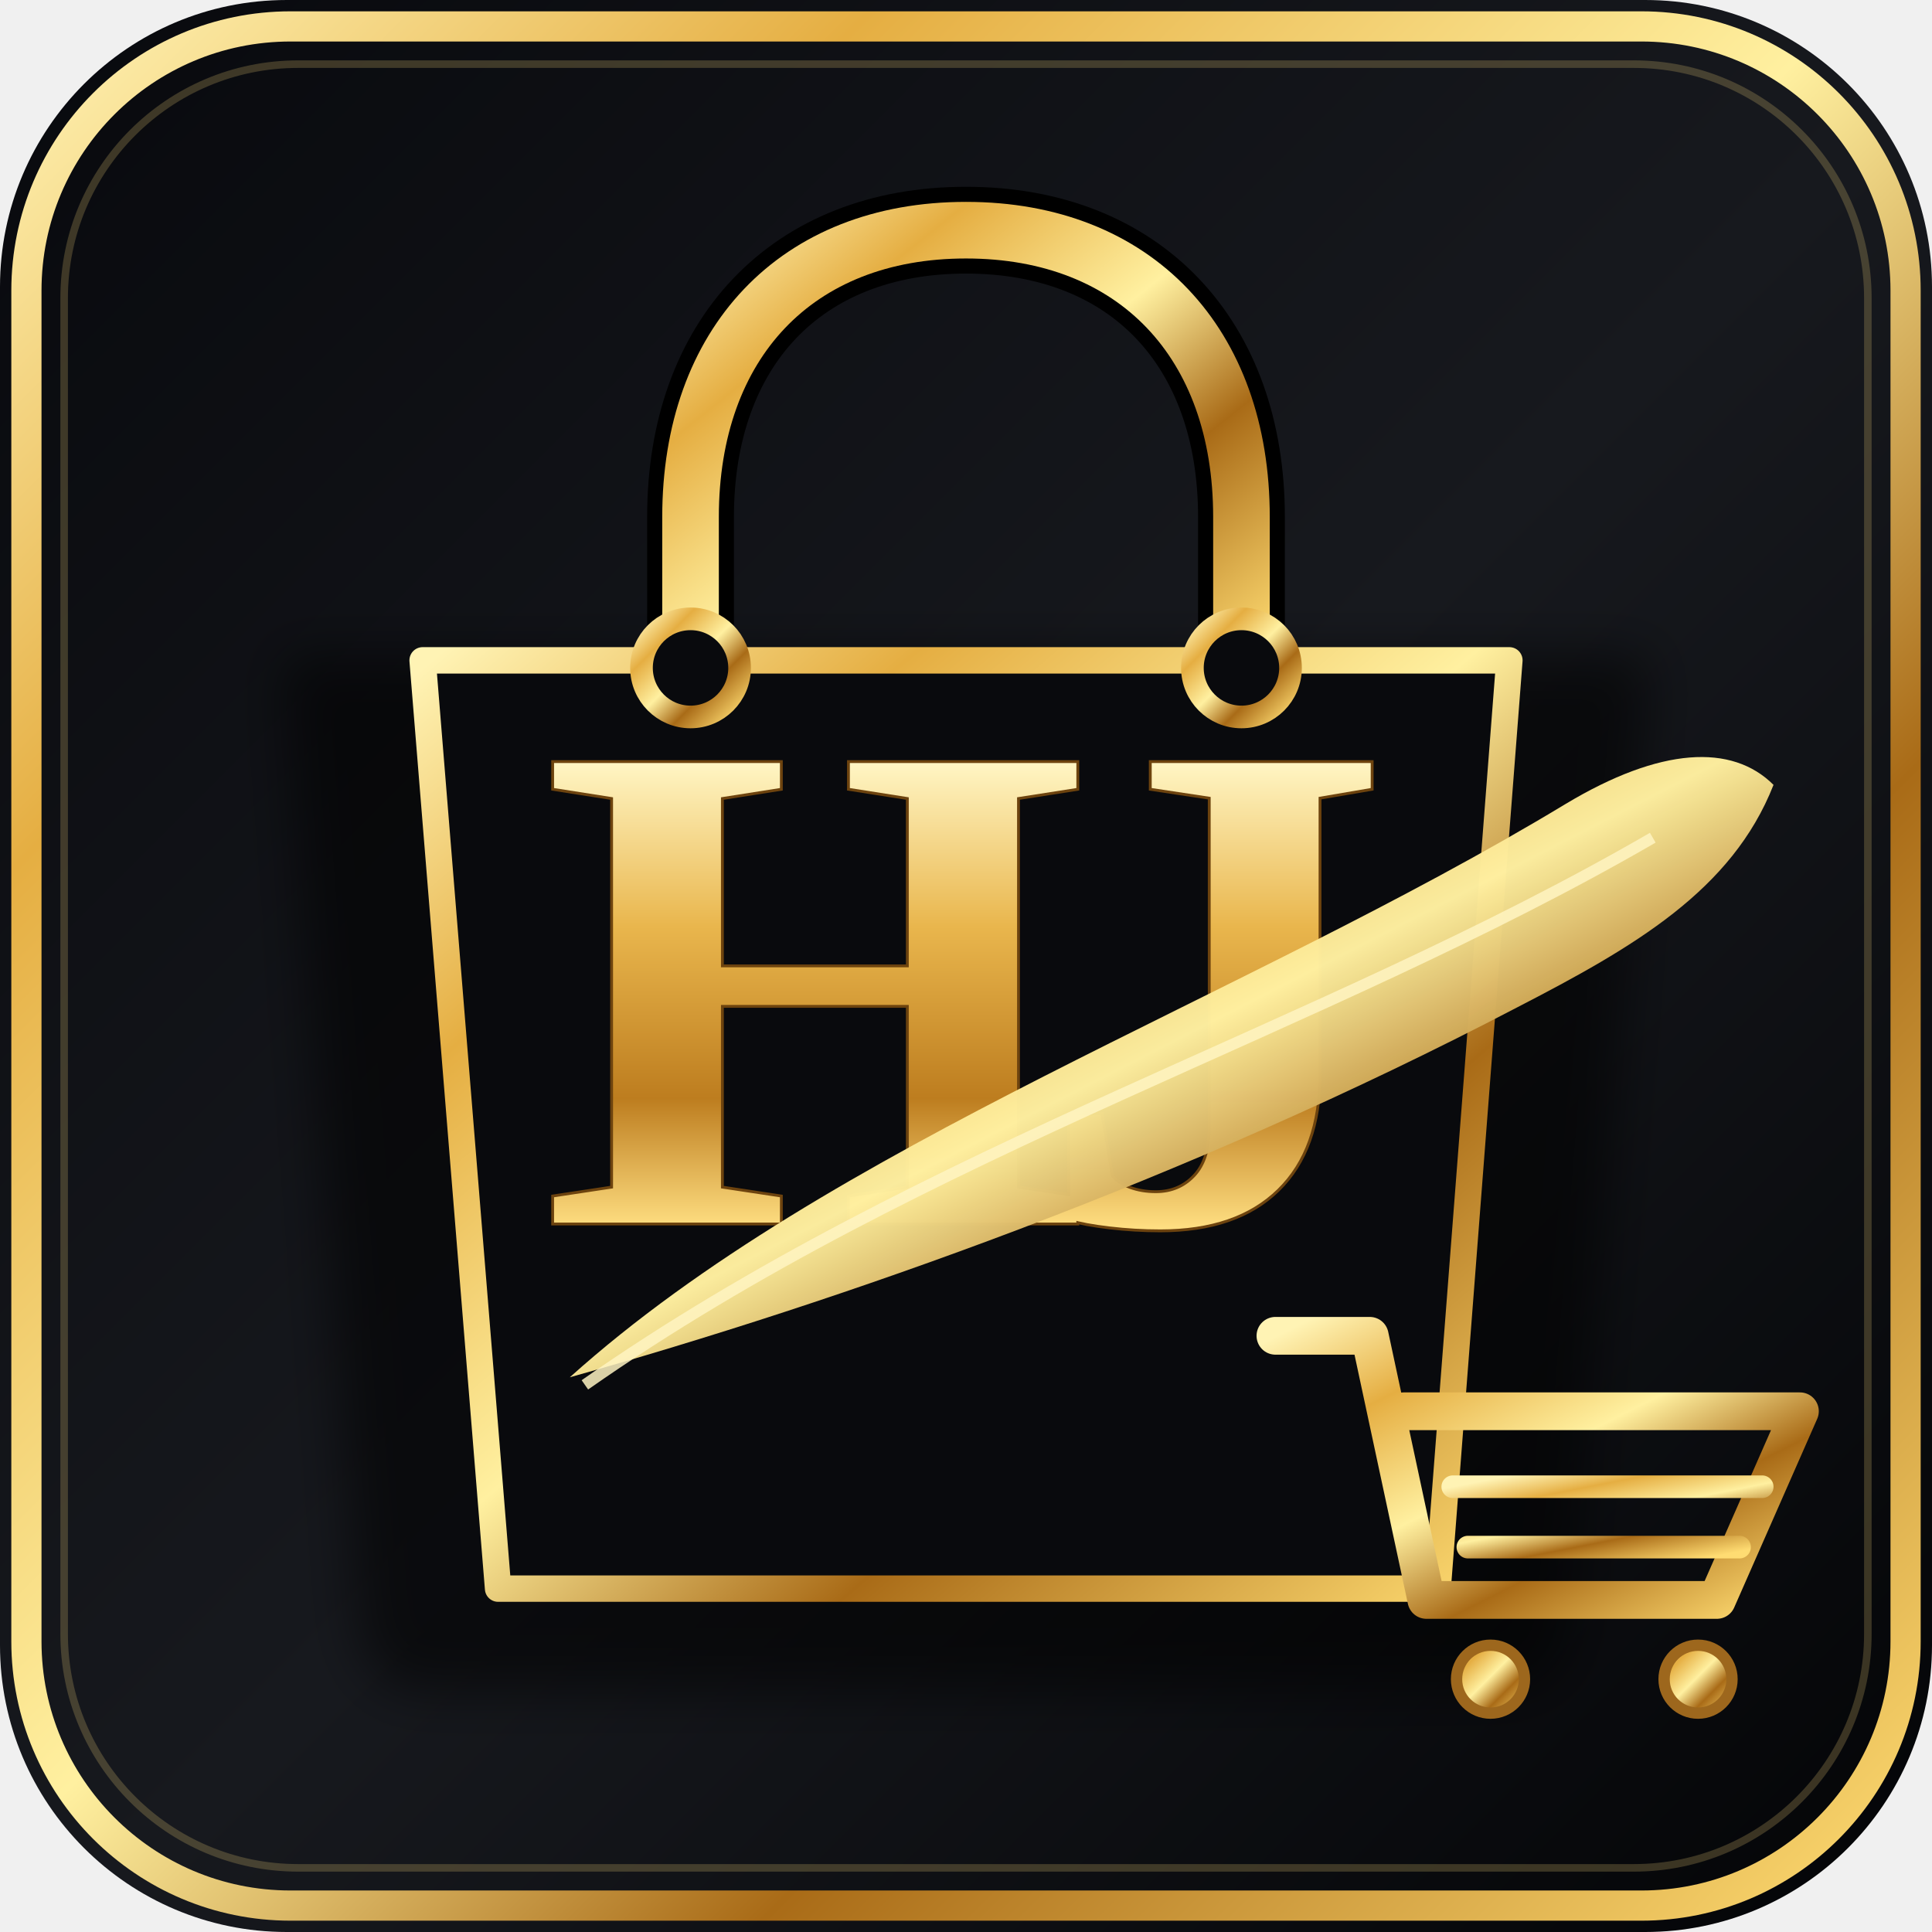
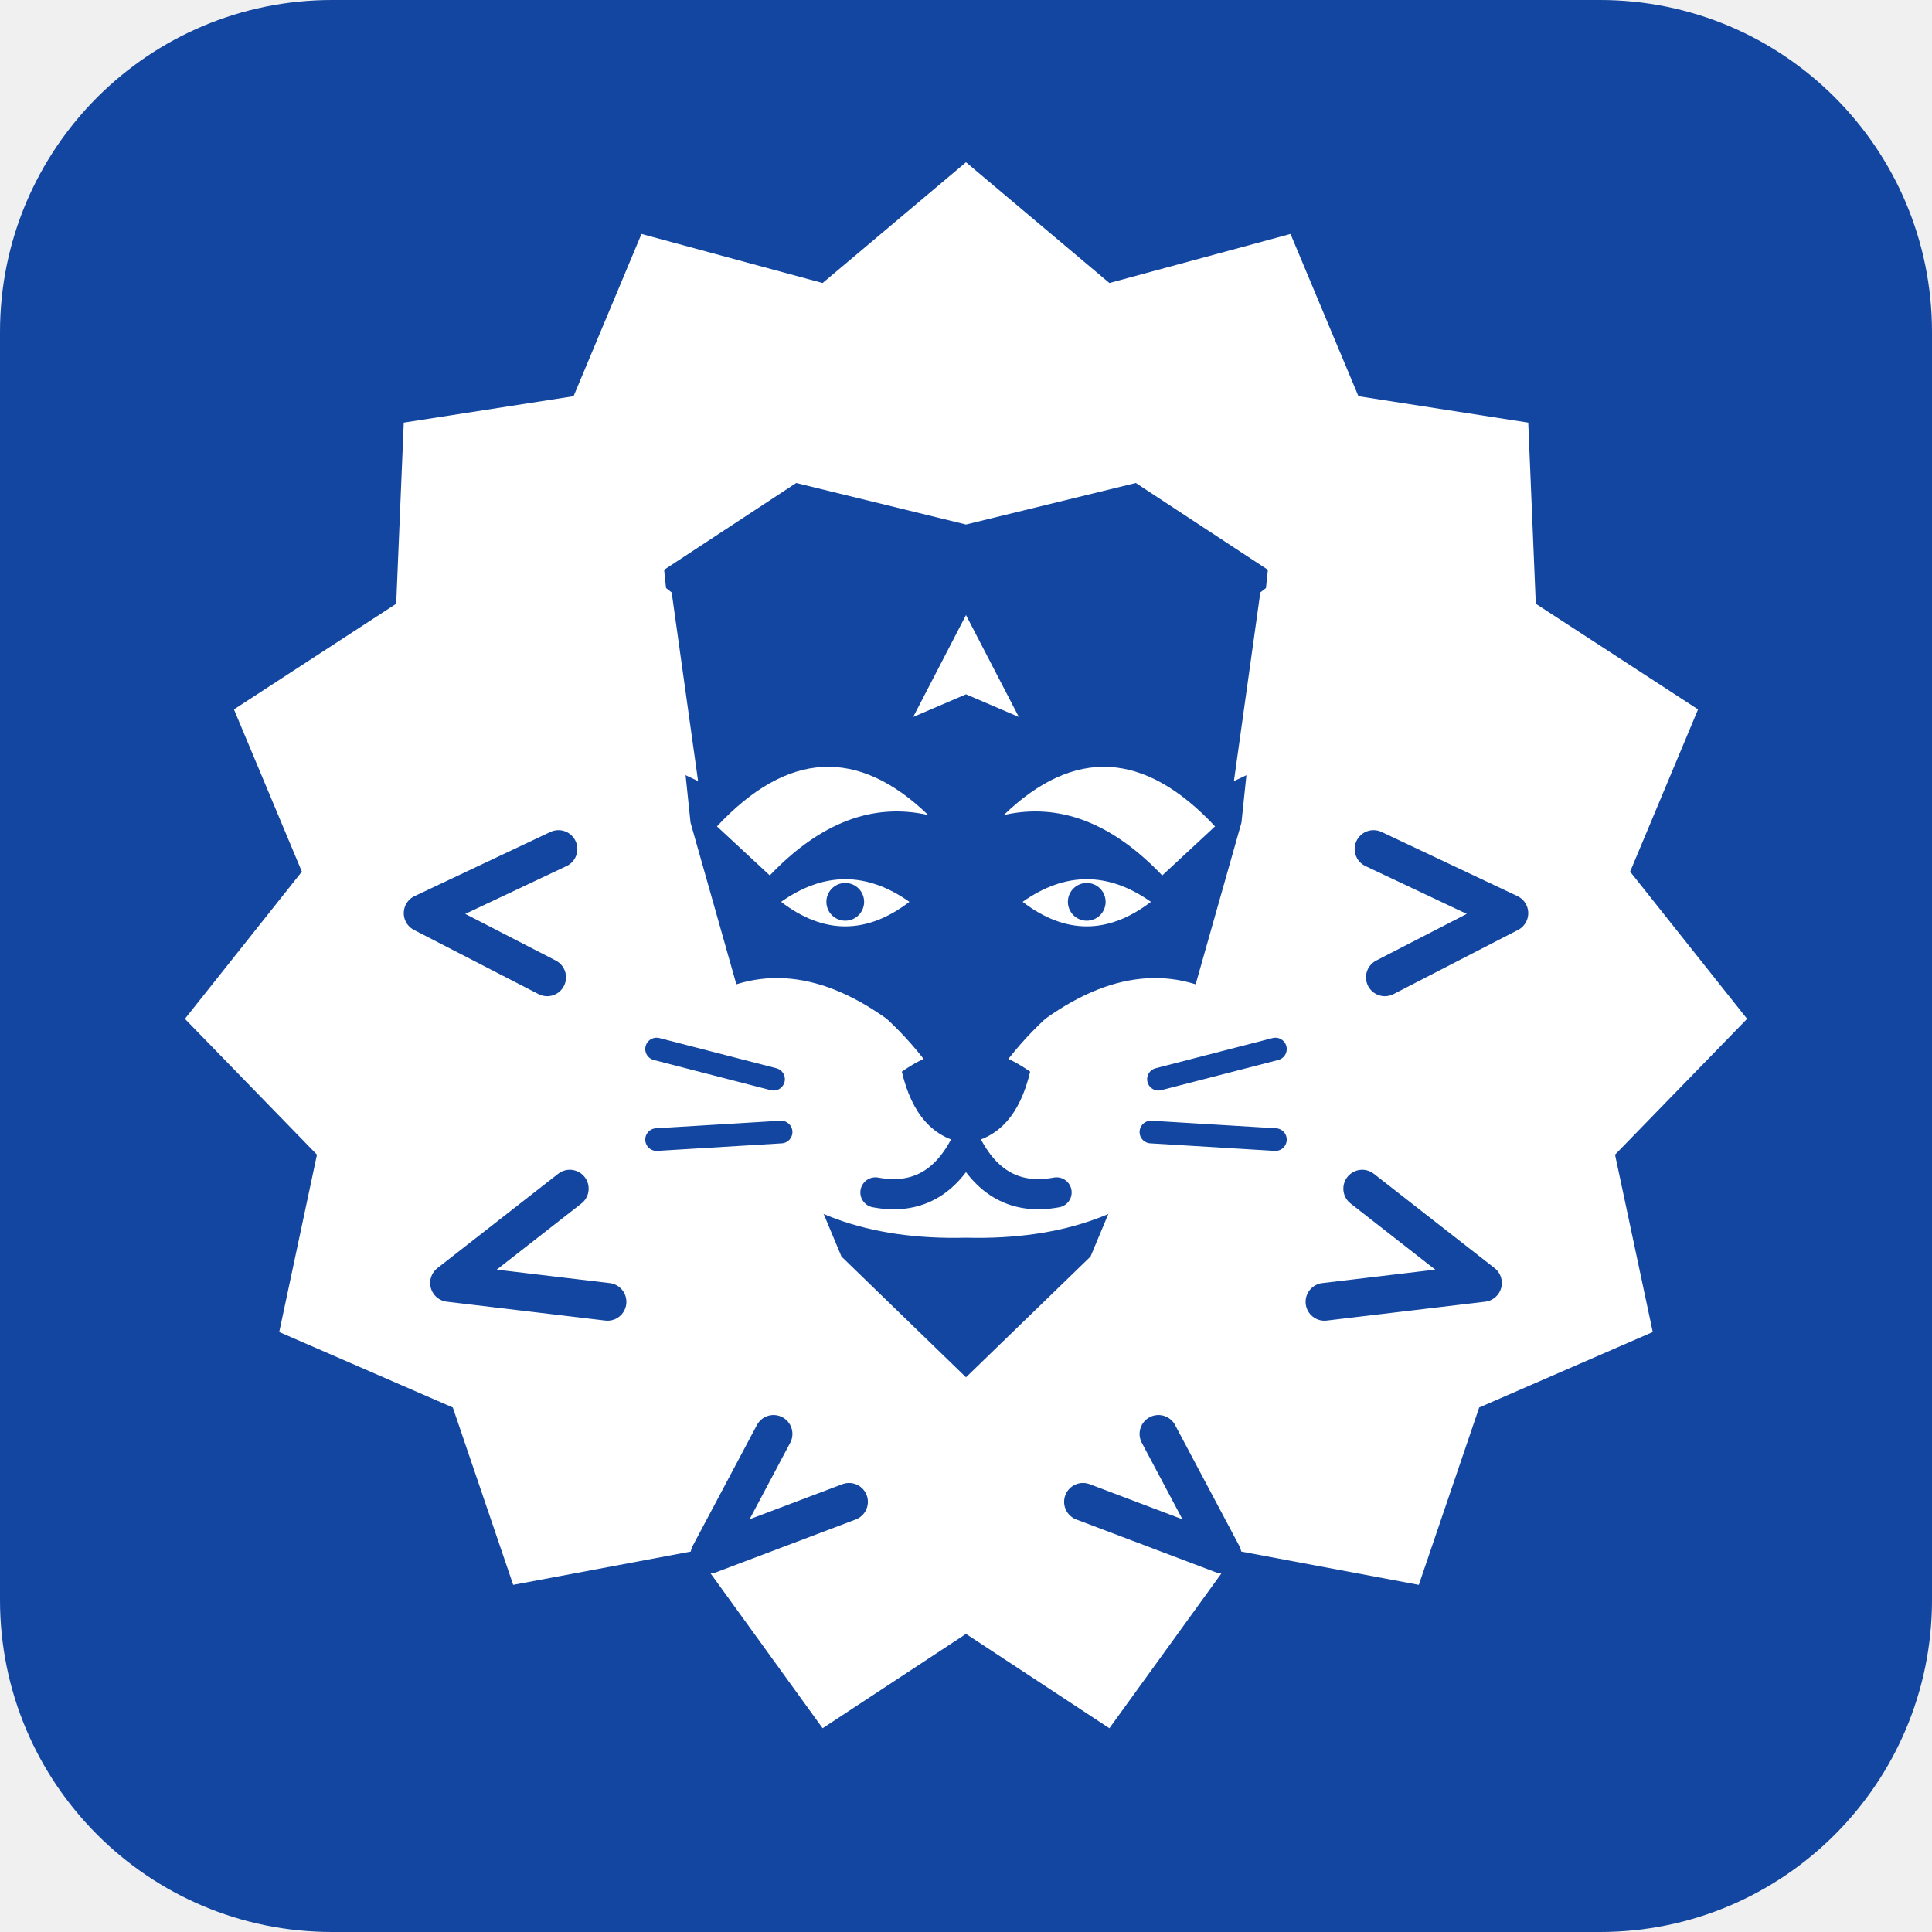
<svg xmlns="http://www.w3.org/2000/svg" viewBox="0 0 512 512">
-   <defs>
-     <linearGradient id="bg" x1="0" y1="0" x2="1" y2="1">
-       <stop stop-color="#08090d" />
-       <stop offset=".52" stop-color="#17191e" />
-       <stop offset="1" stop-color="#030406" />
-     </linearGradient>
-     <linearGradient id="gold" x1="0" y1="0" x2="1" y2="1">
-       <stop stop-color="#fff3b4" />
-       <stop offset=".22" stop-color="#e5ae42" />
-       <stop offset=".48" stop-color="#fff0a0" />
-       <stop offset=".7" stop-color="#a96b17" />
-       <stop offset="1" stop-color="#ffdc72" />
-     </linearGradient>
-     <linearGradient id="gold2" x1="0" y1="0" x2="0" y2="1">
-       <stop stop-color="#fff5c3" />
-       <stop offset=".35" stop-color="#e9b64d" />
-       <stop offset=".72" stop-color="#bd7d1f" />
-       <stop offset="1" stop-color="#ffdf82" />
-     </linearGradient>
-     <filter id="shadow" x="-30%" y="-30%" width="160%" height="160%">
-       <feGaussianBlur stdDeviation="7" />
-     </filter>
-   </defs>
-   <rect width="512" height="512" rx="76" fill="url(#bg)" />
-   <rect x="7" y="7" width="498" height="498" rx="70" fill="none" stroke="url(#gold)" stroke-width="8" />
-   <rect x="17" y="17" width="478" height="478" rx="62" fill="none" stroke="#f8d77b" stroke-opacity=".22" stroke-width="2" />
-   <path d="M75 174 L437 174 L416 432 Q414 448 397 448 H114 Q97 448 95 431 Z" fill="#000" opacity=".55" filter="url(#shadow)" />
-   <path d="M112 175 H400 L381 421 H132 Z" fill="#090a0d" stroke="url(#gold)" stroke-width="7" stroke-linejoin="round" />
-   <path d="M183 178 V137 C183 91 211 61 256 61 C301 61 329 91 329 137 V178" fill="none" stroke="#000" stroke-width="23" stroke-linecap="round" />
-   <path d="M183 178 V137 C183 91 211 61 256 61 C301 61 329 91 329 137 V178" fill="none" stroke="url(#gold)" stroke-width="15" stroke-linecap="round" />
-   <circle cx="183" cy="177" r="13" fill="#090a0d" stroke="url(#gold)" stroke-width="6" />
-   <circle cx="329" cy="177" r="13" fill="#090a0d" stroke="url(#gold)" stroke-width="6" />
-   <text x="256" y="324" text-anchor="middle" font-family="Georgia,Times New Roman,serif" font-size="186" font-weight="bold" letter-spacing="-13" fill="url(#gold2)" stroke="#6d430e" stroke-width="1.5" paint-order="stroke">HJ</text>
-   <path d="M151 365 C220 303 329 265 415 213 C440 198 459 197 470 208 C459 236 433 251 402 267 C314 313 222 345 151 365Z" fill="url(#gold)" opacity=".98" />
-   <path d="M155 367 C245 304 350 273 438 222" fill="none" stroke="#fff4c2" stroke-width="3" opacity=".85" />
-   <g transform="translate(338 354)" fill="none" stroke="url(#gold)" stroke-linecap="round" stroke-linejoin="round">
-     <path d="M0 0 H25 L40 70 H117 L139 20 H34" stroke-width="10" />
-     <path d="M47 40 H129 M51 56 H123" stroke-width="6" />
-     <circle cx="57" cy="91" r="9" fill="url(#gold)" stroke="#9d671d" stroke-width="3" />
-     <circle cx="112" cy="91" r="9" fill="url(#gold)" stroke="#9d671d" stroke-width="3" />
-   </g>
+   <rect width="512" height="512" rx="88" fill="#1246A0" />
+   <path fill="#fff" d="M256 43 294 75 342 62 360 105 405 112 407 160 450 188 432 231 463 270 428 306 438 353 392 373 376 420 328 411 294 458 256 433 218 458 184 411 136 420 120 373 74 353 84 306 49 270 80 231 62 188 105 160 107 112 152 105 170 62 218 75Z" />
+   <path fill="#1246A0" d="M176 151 211 128 256 139 301 128 336 151 329 218 312 278 289 333 256 365 223 333 200 278 183 218Z" />
+   <path fill="#fff" d="M178 157 137 125 149 190 185 207ZM334 157 375 125 363 190 327 207Z" />
+   <path d="M190 219 Q218 189 246 216 Q224 211 204 232Z M322 219 Q294 189 266 216 Q288 211 308 232Z" fill="#fff" />
+   <path d="M207 239 Q224 227 241 239 Q224 252 207 239ZM305 239 Q288 227 271 239 Q288 252 305 239Z" fill="#fff" />
+   <circle cx="224" cy="239" r="5" fill="#1246A0" />
+   <circle cx="288" cy="239" r="5" fill="#1246A0" />
+   <path fill="#fff" d="M183 267 Q207 250 235 270 Q249 283 256 300 Q263 283 277 270 Q305 250 329 267 L316 306 Q295 329 256 328 Q217 329 196 306Z" />
+   <path fill="#1246A0" d="M239 284 Q256 272 273 284 Q269 301 256 303 Q243 301 239 284Z" />
+   <path d="M256 303 Q248 319 232 316 M256 303 Q264 319 280 316" fill="none" stroke="#1246A0" stroke-width="8" stroke-linecap="round" />
+   <path d="M205 286 174 278 M207 300 174 302 M307 286 338 278 M305 300 338 302" stroke="#1246A0" stroke-width="6" stroke-linecap="round" />
+   <path d="M148 225 112 242 145 259 M364 225 400 242 367 259 M151 315 119 340 161 345 M361 315 393 340 351 345 M205 380 188 412 225 398 M307 380 324 412 287 398" fill="none" stroke="#1246A0" stroke-width="10" stroke-linecap="round" stroke-linejoin="round" />
+   <path d="M256 163 242 190 256 184 270 190Z" fill="#fff" />
</svg>
